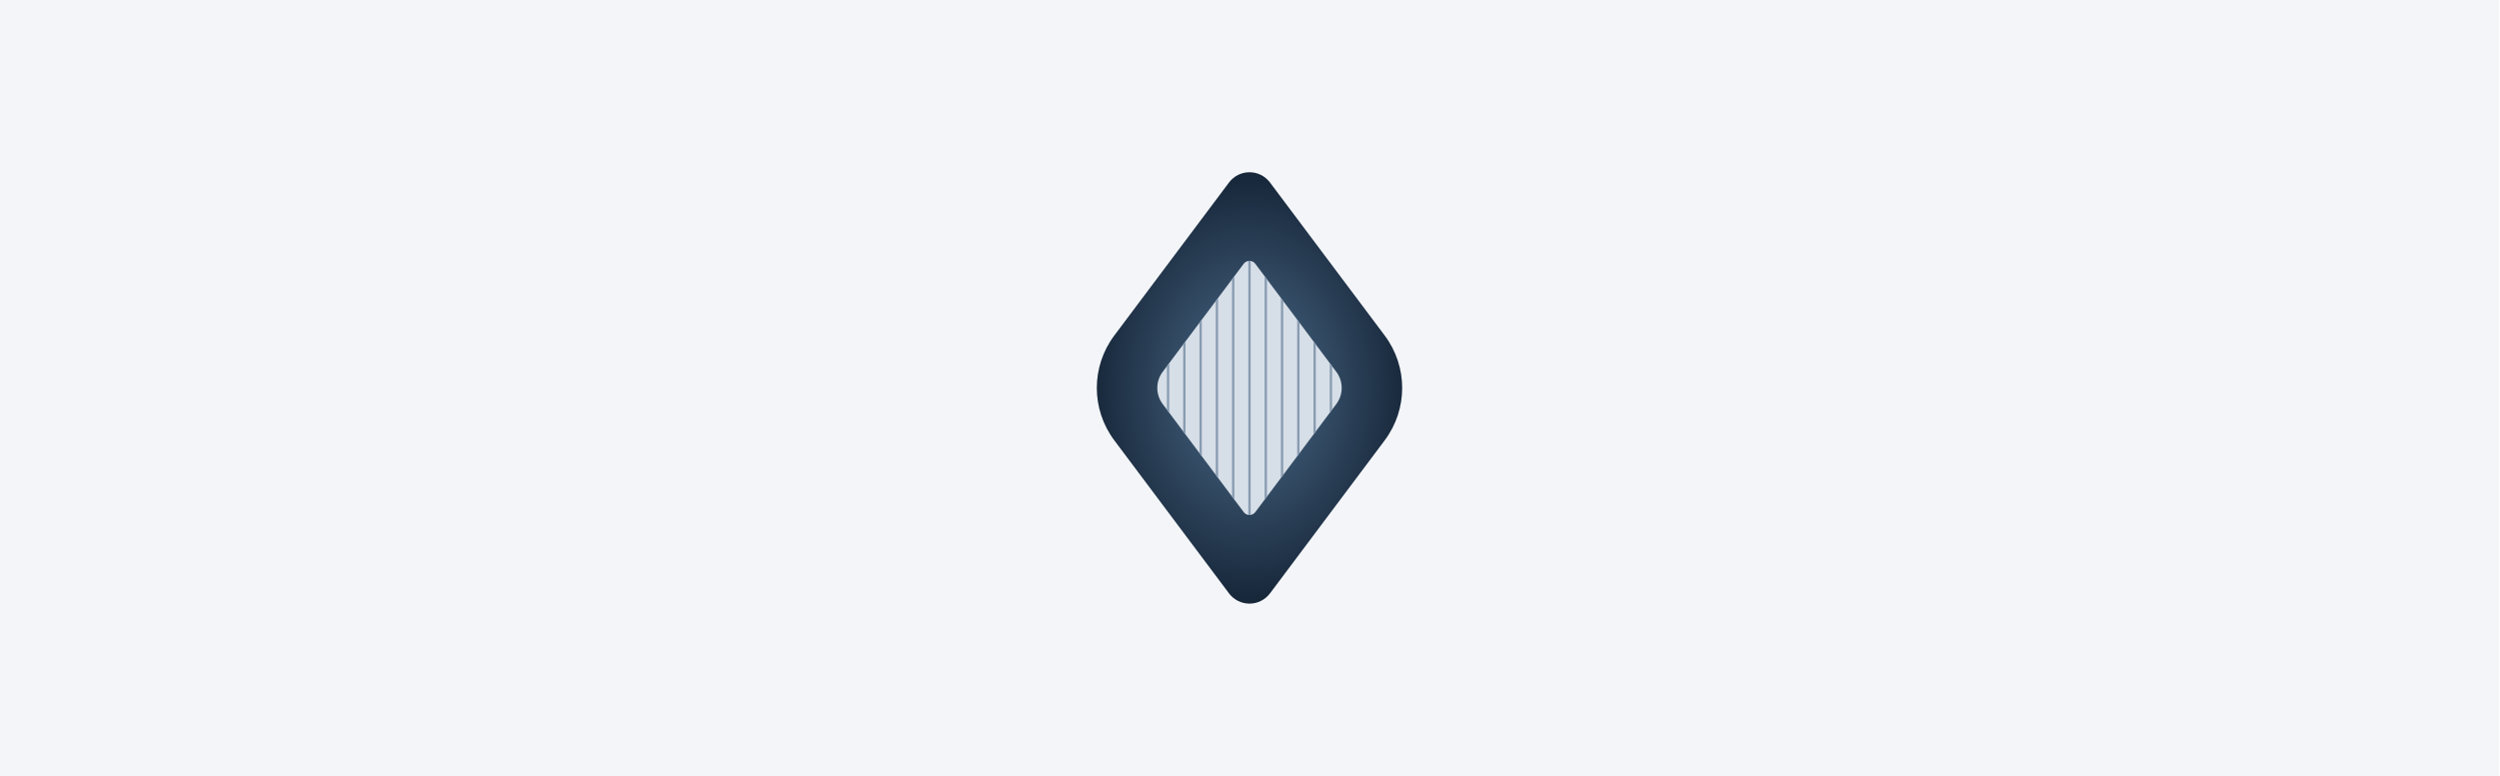
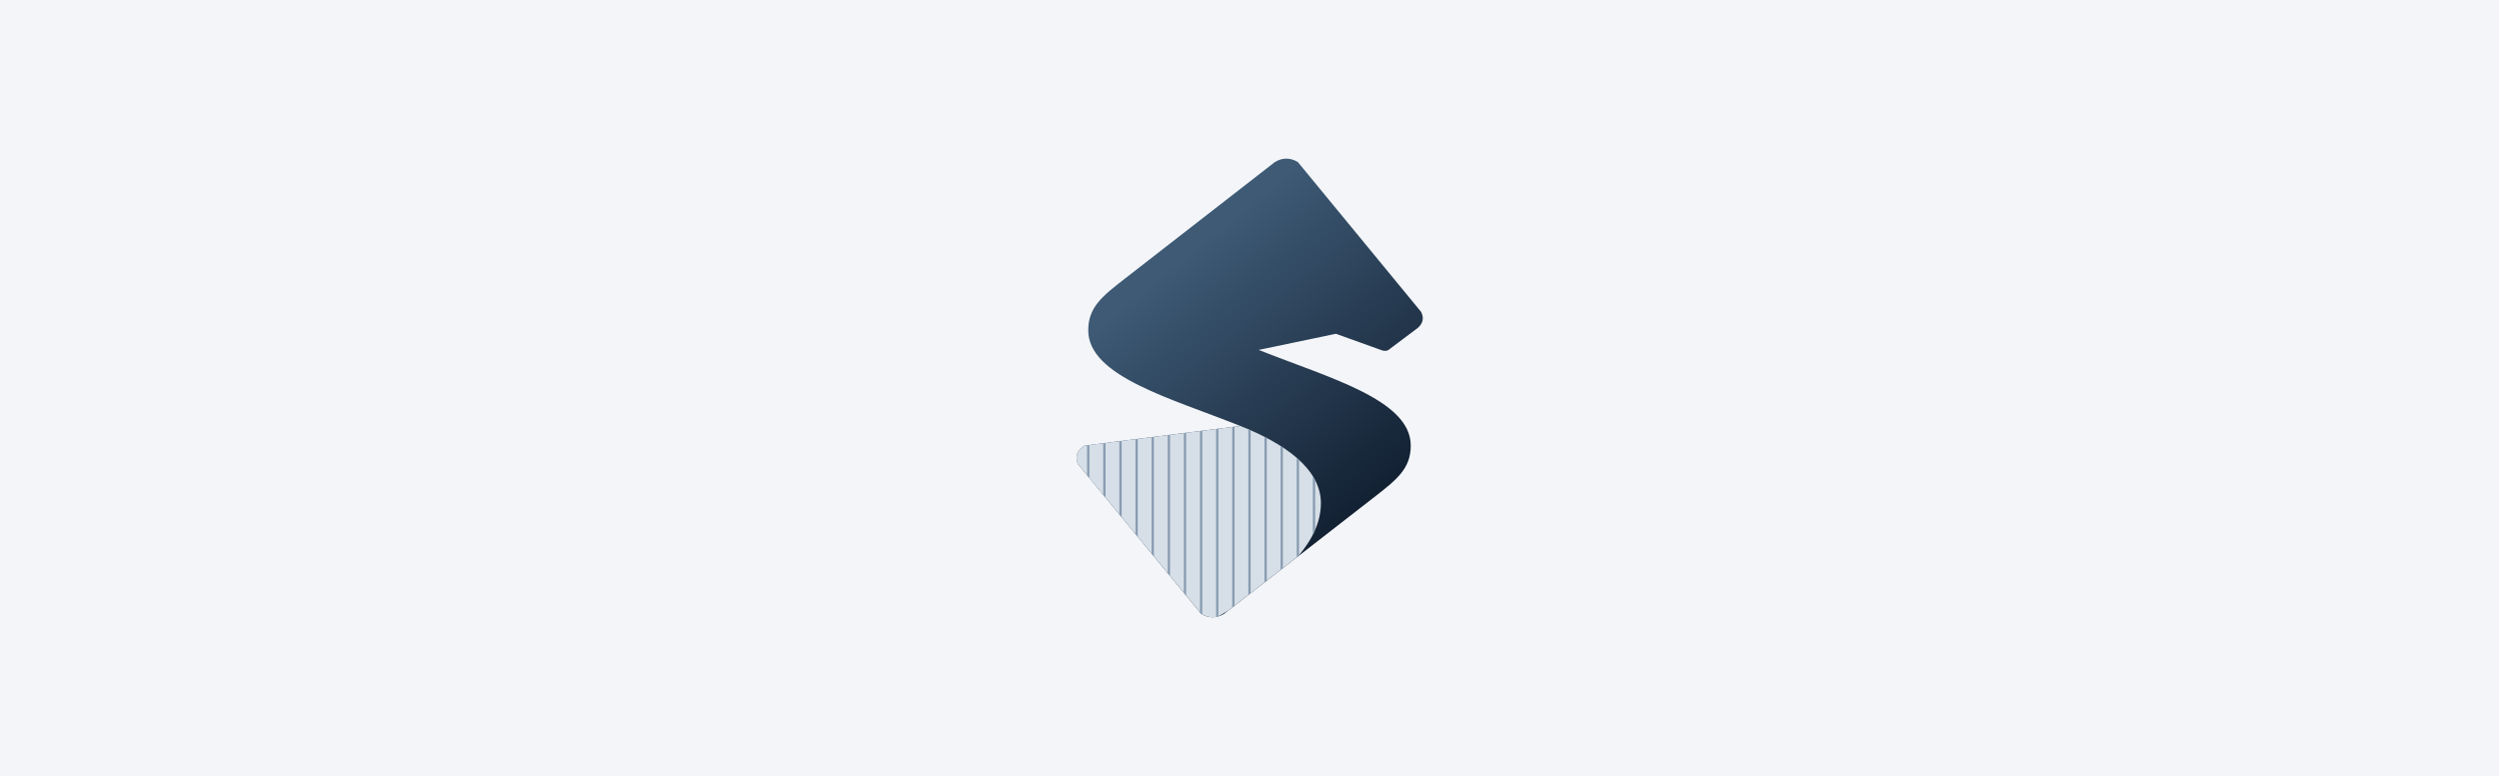
<svg xmlns="http://www.w3.org/2000/svg" width="4640" height="1440" viewBox="0 0 4640 1440">
  <defs>
-     <radialGradient id="g" gradientUnits="userSpaceOnUse" cx="0" cy="0" r="400" gradientTransform="scale(0.75 1)">
-       <stop offset="0.25" stop-color="#3E5A75" />
+     <linearGradient id="g" gradientUnits="userSpaceOnUse" x1="-158" y1="-195" x2="183" y2="226">
+       <stop offset="0" stop-color="#3E5A75" />
      <stop offset="1" stop-color="#122032" />
-     </radialGradient>
-     <clipPath id="c">
-       <path d="M9.973,-213.369 L149.300,-27.600 A46,46 0 0 1 149.300,27.600 L9.973,213.369 A12.467,12.467 0 0 1 -9.973,213.369 L-149.300,27.600 A46,46 0 0 1 -149.300,-27.600 L-9.973,-213.369 A12.467,12.467 0 0 1 9.973,-213.369 Z" />
+     </linearGradient>
+     <clipPath id="s">
+       <path d="M16,-66 L150,-94 L228,-66 Q238,-62 244,-68 L292,-104 Q306,-116 298,-132 L84,-392 Q64,-404 44,-392 L-216,-190 C-256,-159 -280,-140 -280,-100 C-280,-20 -136,18 -16,66 L-286,100 Q-306,112 -298,132 L-84,392 Q-64,404 -44,392 L216,190 C256,159 280,140 280,100 C280,20 136,-18 16,-66 Z" />
+     </clipPath>
+     <clipPath id="p">
+       <path d="M-16,66 C60,96 124,140 124,200 C124,282 30,350 -64,402 L-420,402 L-420,66 Z" />
    </clipPath>
    <g id="r" fill="#889CB1">
-       <rect x="-282.0" y="-400" width="4" height="800" />
-       <rect x="-254.0" y="-400" width="4" height="800" />
-       <rect x="-226.0" y="-400" width="4" height="800" />
-       <rect x="-198.0" y="-400" width="4" height="800" />
-       <rect x="-170.0" y="-400" width="4" height="800" />
-       <rect x="-142.0" y="-400" width="4" height="800" />
-       <rect x="-114.0" y="-400" width="4" height="800" />
-       <rect x="-86.0" y="-400" width="4" height="800" />
-       <rect x="-58.0" y="-400" width="4" height="800" />
-       <rect x="-30.0" y="-400" width="4" height="800" />
-       <rect x="-2.0" y="-400" width="4" height="800" />
-       <rect x="26.0" y="-400" width="4" height="800" />
-       <rect x="54.0" y="-400" width="4" height="800" />
-       <rect x="82.0" y="-400" width="4" height="800" />
-       <rect x="110.0" y="-400" width="4" height="800" />
-       <rect x="138.0" y="-400" width="4" height="800" />
-       <rect x="166.0" y="-400" width="4" height="800" />
-       <rect x="194.0" y="-400" width="4" height="800" />
-       <rect x="222.0" y="-400" width="4" height="800" />
-       <rect x="250.0" y="-400" width="4" height="800" />
-       <rect x="278.0" y="-400" width="4" height="800" />
+       <rect x="-310" y="-420" width="4" height="840" />
+       <rect x="-282" y="-420" width="4" height="840" />
+       <rect x="-254" y="-420" width="4" height="840" />
+       <rect x="-226" y="-420" width="4" height="840" />
+       <rect x="-198" y="-420" width="4" height="840" />
+       <rect x="-170" y="-420" width="4" height="840" />
+       <rect x="-142" y="-420" width="4" height="840" />
+       <rect x="-114" y="-420" width="4" height="840" />
+       <rect x="-86" y="-420" width="4" height="840" />
+       <rect x="-58" y="-420" width="4" height="840" />
+       <rect x="-30" y="-420" width="4" height="840" />
+       <rect x="-2" y="-420" width="4" height="840" />
+       <rect x="26" y="-420" width="4" height="840" />
+       <rect x="54" y="-420" width="4" height="840" />
+       <rect x="82" y="-420" width="4" height="840" />
+       <rect x="110" y="-420" width="4" height="840" />
+       <rect x="138" y="-420" width="4" height="840" />
+       <rect x="166" y="-420" width="4" height="840" />
+       <rect x="194" y="-420" width="4" height="840" />
+       <rect x="222" y="-420" width="4" height="840" />
+       <rect x="250" y="-420" width="4" height="840" />
+       <rect x="278" y="-420" width="4" height="840" />
+       <rect x="306" y="-420" width="4" height="840" />
    </g>
  </defs>
  <rect width="4640" height="1440" fill="#F3F5F8" />
-   <g transform="translate(2320.0 720.0) scale(1.08)">
-     <path d="M35.200,-353.067 L232.500,-90.000 A150,150 0 0 1 232.500,90.000 L35.200,353.067 A44,44 0 0 1 -35.200,353.067 L-232.500,90.000 A150,150 0 0 1 -232.500,-90.000 L-35.200,-353.067 A44,44 0 0 1 35.200,-353.067 Z" fill="url(#g)" />
-     <path d="M9.973,-213.369 L149.300,-27.600 A46,46 0 0 1 149.300,27.600 L9.973,213.369 A12.467,12.467 0 0 1 -9.973,213.369 L-149.300,27.600 A46,46 0 0 1 -149.300,-27.600 L-9.973,-213.369 A12.467,12.467 0 0 1 9.973,-213.369 Z" fill="#D6DEE7" />
-     <use href="#r" clip-path="url(#c)" />
+   <g transform="translate(2320.0 720.0) scale(1.069307)">
+     <path d="M16,-66 L150,-94 L228,-66 Q238,-62 244,-68 L292,-104 Q306,-116 298,-132 L84,-392 Q64,-404 44,-392 L-216,-190 C-256,-159 -280,-140 -280,-100 C-280,-20 -136,18 -16,66 L-286,100 Q-306,112 -298,132 L-84,392 Q-64,404 -44,392 L216,190 C256,159 280,140 280,100 C280,20 136,-18 16,-66 Z" fill="url(#g)" />
+     <g clip-path="url(#s)">
+       <path d="M-16,66 C60,96 124,140 124,200 C124,282 30,350 -64,402 L-420,402 L-420,66 Z" fill="#D6DEE7" />
+       <use href="#r" clip-path="url(#p)" />
+     </g>
  </g>
</svg>
